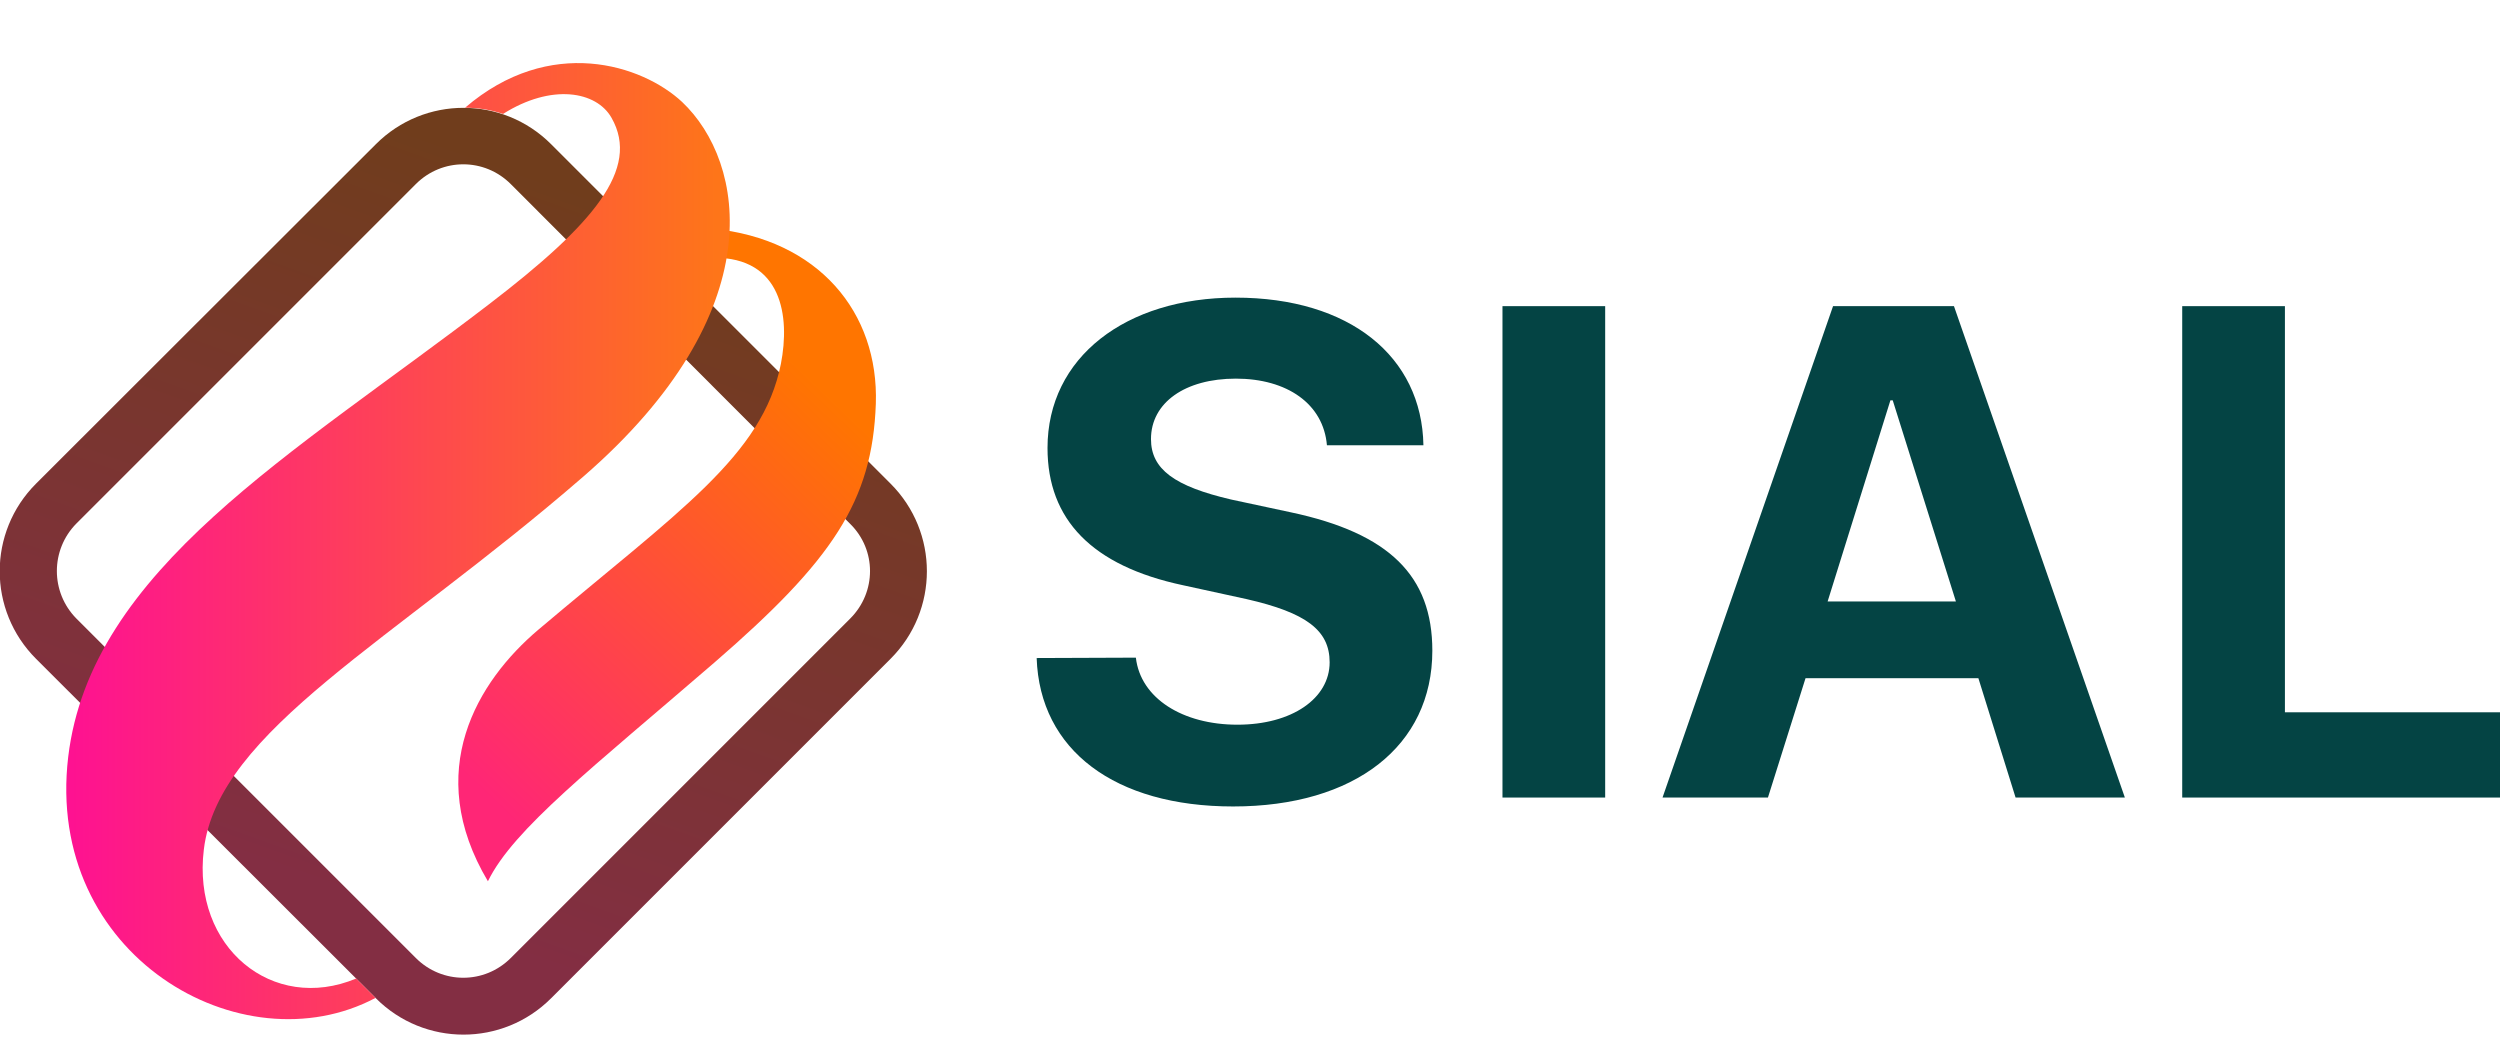
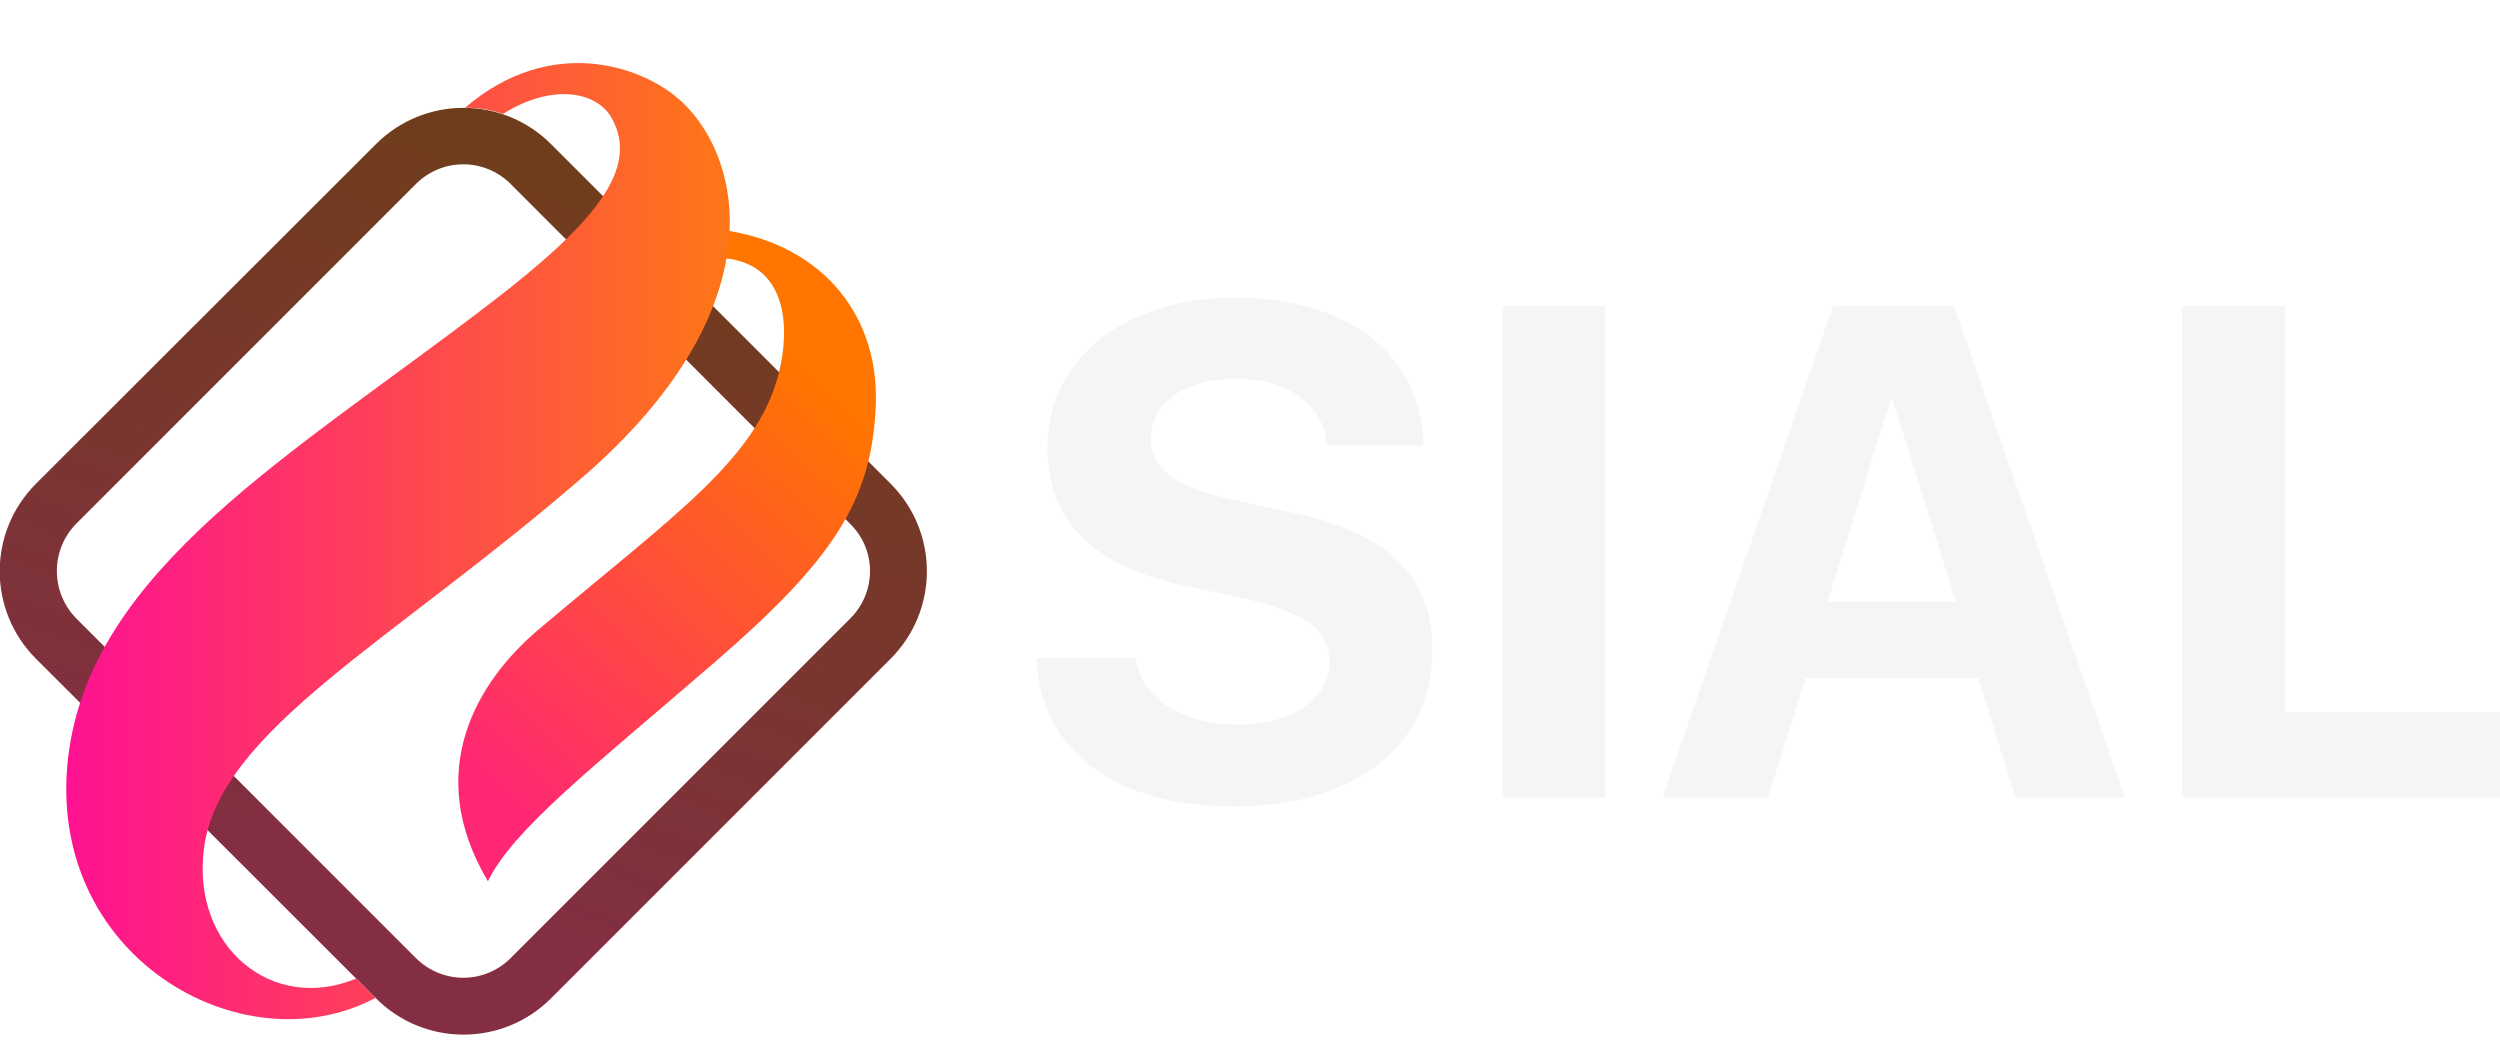
<svg xmlns="http://www.w3.org/2000/svg" version="1.1" id="OBJECTS" x="0px" y="0px" viewBox="0 0 645.1 270.3" style="enable-background:new 0 0 645.1 270.3;" xml:space="preserve">
  <style type="text/css">
	.st0{fill:url(#SVGID_1_);}
	.st1{fill:url(#SVGID_2_);}
	.st2{fill:url(#SVGID_3_);}
- 	.st3{fill:#044444;}
+ 	.st3{fill:#F5F5F7;}
</style>
-   <linearGradient id="SVGID_1_" gradientUnits="userSpaceOnUse" x1="228.016" y1="1046.421" x2="162.816" y2="1227.971" gradientTransform="matrix(1 0 0 1 -73.47 -996.4388)">
+   <linearGradient id="SVGID_1_" gradientUnits="userSpaceOnUse" x1="228.007" y1="-774.418" x2="162.807" y2="-955.968" gradientTransform="matrix(1 0 0 -1 -73.47 -724.4388)">
    <stop offset="0" style="stop-color:#703D1C" />
    <stop offset="1" style="stop-color:#832E43" />
  </linearGradient>
  <path class="st0" d="M229.8,124.8l-87.6-87.6c-12.5-12.5-32.7-12.5-45.2,0L9.3,124.8c-12.5,12.5-12.5,32.7,0,45.2L97,257.6  c12.5,12.5,32.7,12.5,45.2,0l87.6-87.6C242.3,157.5,242.3,137.3,229.8,124.8L229.8,124.8z M219.4,159.6l-87.6,87.6  c-6.8,6.8-17.7,6.8-24.5,0l-87.6-87.6c-6.7-6.8-6.7-17.7,0-24.5l87.6-87.6c6.8-6.8,17.7-6.8,24.5,0l87.6,87.7  C226.2,141.9,226.2,152.8,219.4,159.6L219.4,159.6L219.4,159.6L219.4,159.6z" />
-   <linearGradient id="SVGID_2_" gradientUnits="userSpaceOnUse" x1="185.06" y1="1188.469" x2="280.78" y2="1088.169" gradientTransform="matrix(1 0 0 1 -73.47 -996.4388)">
+   <linearGradient id="SVGID_2_" gradientUnits="userSpaceOnUse" x1="185.045" y1="-916.455" x2="280.765" y2="-816.154" gradientTransform="matrix(1 0 0 -1 -73.47 -724.4388)">
    <stop offset="0" style="stop-color:#FF2676" />
    <stop offset="0.98" style="stop-color:#FF7500" />
  </linearGradient>
  <path class="st1" d="M183.8,59l0.3,7.5c17.7-0.1,19.8,15.1,17.4,27.4c-4.7,23.7-26.4,38-62.6,68.6c-15.7,13.3-29.9,36.5-13,64.9  c6.6-13.5,26.9-29.2,58.4-56.4c30.5-26.4,40.8-41.6,41.7-66.8C226.8,80.6,211.2,61.7,183.8,59z" />
-   <linearGradient id="SVGID_3_" gradientUnits="userSpaceOnUse" x1="90.569" y1="1136.1" x2="261.779" y2="1136.1" gradientTransform="matrix(1 0 0 1 -73.47 -996.4388)">
+   <linearGradient id="SVGID_3_" gradientUnits="userSpaceOnUse" x1="90.569" y1="-864.07" x2="261.779" y2="-864.07" gradientTransform="matrix(1 0 0 -1 -73.47 -724.4388)">
    <stop offset="0" style="stop-color:#FE1192" />
    <stop offset="0.98" style="stop-color:#FE7519" />
  </linearGradient>
  <path class="st2" d="M150.5,123c-49.1,42.6-94.2,65.5-97.9,96.2c-3.1,25.3,17.8,42.3,39.3,33.3l5,5c-34.5,18.3-85.4-10.9-79.3-62.2  c5.8-48.4,58-78,108.6-116.8c26.9-20.6,39.1-34.9,31.6-48.1c-3.9-6.9-15.5-8.9-28-1c-3.2-1.1-6.5-1.6-9.8-1.6  c21.9-18.8,45.7-11.1,56-1.5C192.4,41.8,199.6,80.4,150.5,123z" />
  <g>
    <path class="st3" d="M293.1,169.7c1.2,10.5,12.1,17.3,26.2,17.3s23.8-6.8,23.8-16.1c0-8.3-6.1-12.8-21.4-16.3l-16.5-3.6   c-23.4-5-34.9-16.9-34.9-35.4c0-23.4,20.2-38.8,48.5-38.8c29.5,0,48.1,15.2,48.5,38.1h-24.9c-0.9-10.7-10.3-17.2-23.5-17.2   c-13.1,0-21.9,6.2-21.9,15.6c0,7.8,6.1,12.2,20.7,15.6l15.4,3.3c25.4,5.4,36.5,16.4,36.5,35.7c0,24.6-20,40.2-51.4,40.2   c-30.5,0-49.9-14.5-50.7-38.3L293.1,169.7z" />
    <path class="st3" d="M387.7,205.8V79h26.5v126.8H387.7z" />
    <path class="st3" d="M510.5,175h-44.6l-9.7,30.8H429L473,79h31.2l44.1,126.8h-28.2L510.5,175z M471.6,155.2h33.1l-16.3-51.9h-0.6   L471.6,155.2z" />
    <path class="st3" d="M645.1,205.8h-82V79h26.5v104.8h55.5V205.8z" />
  </g>
</svg>
